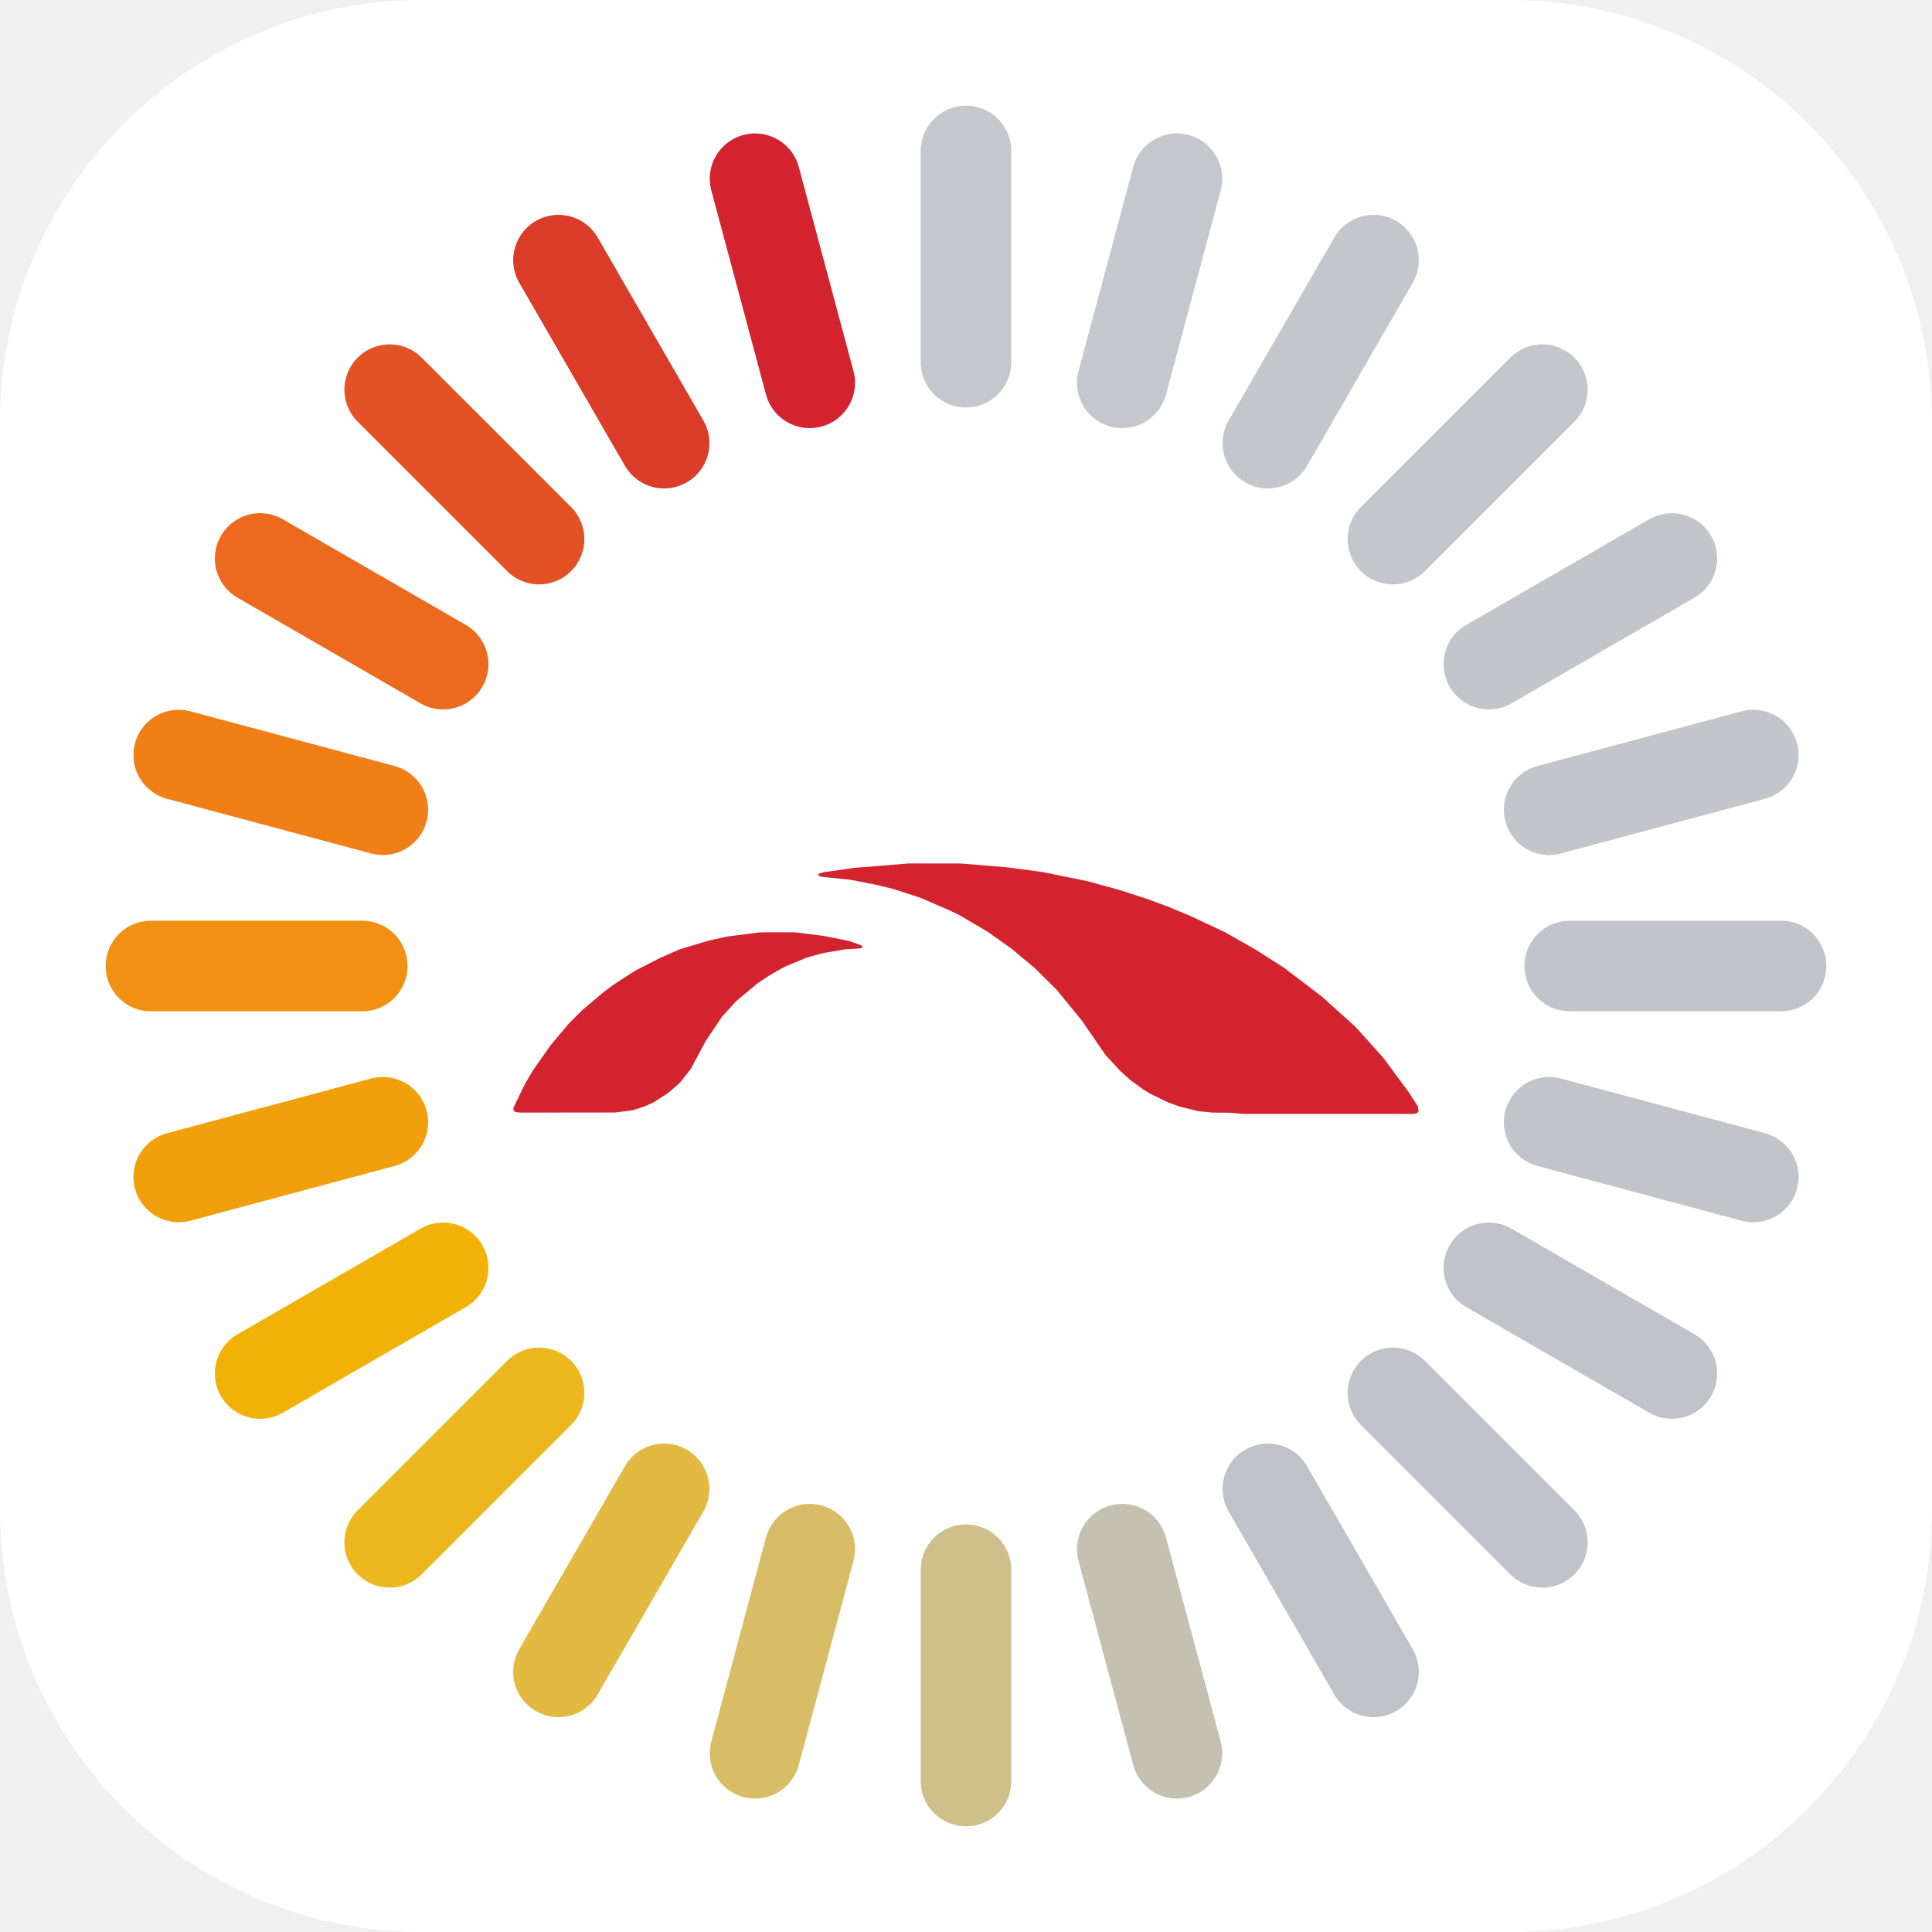
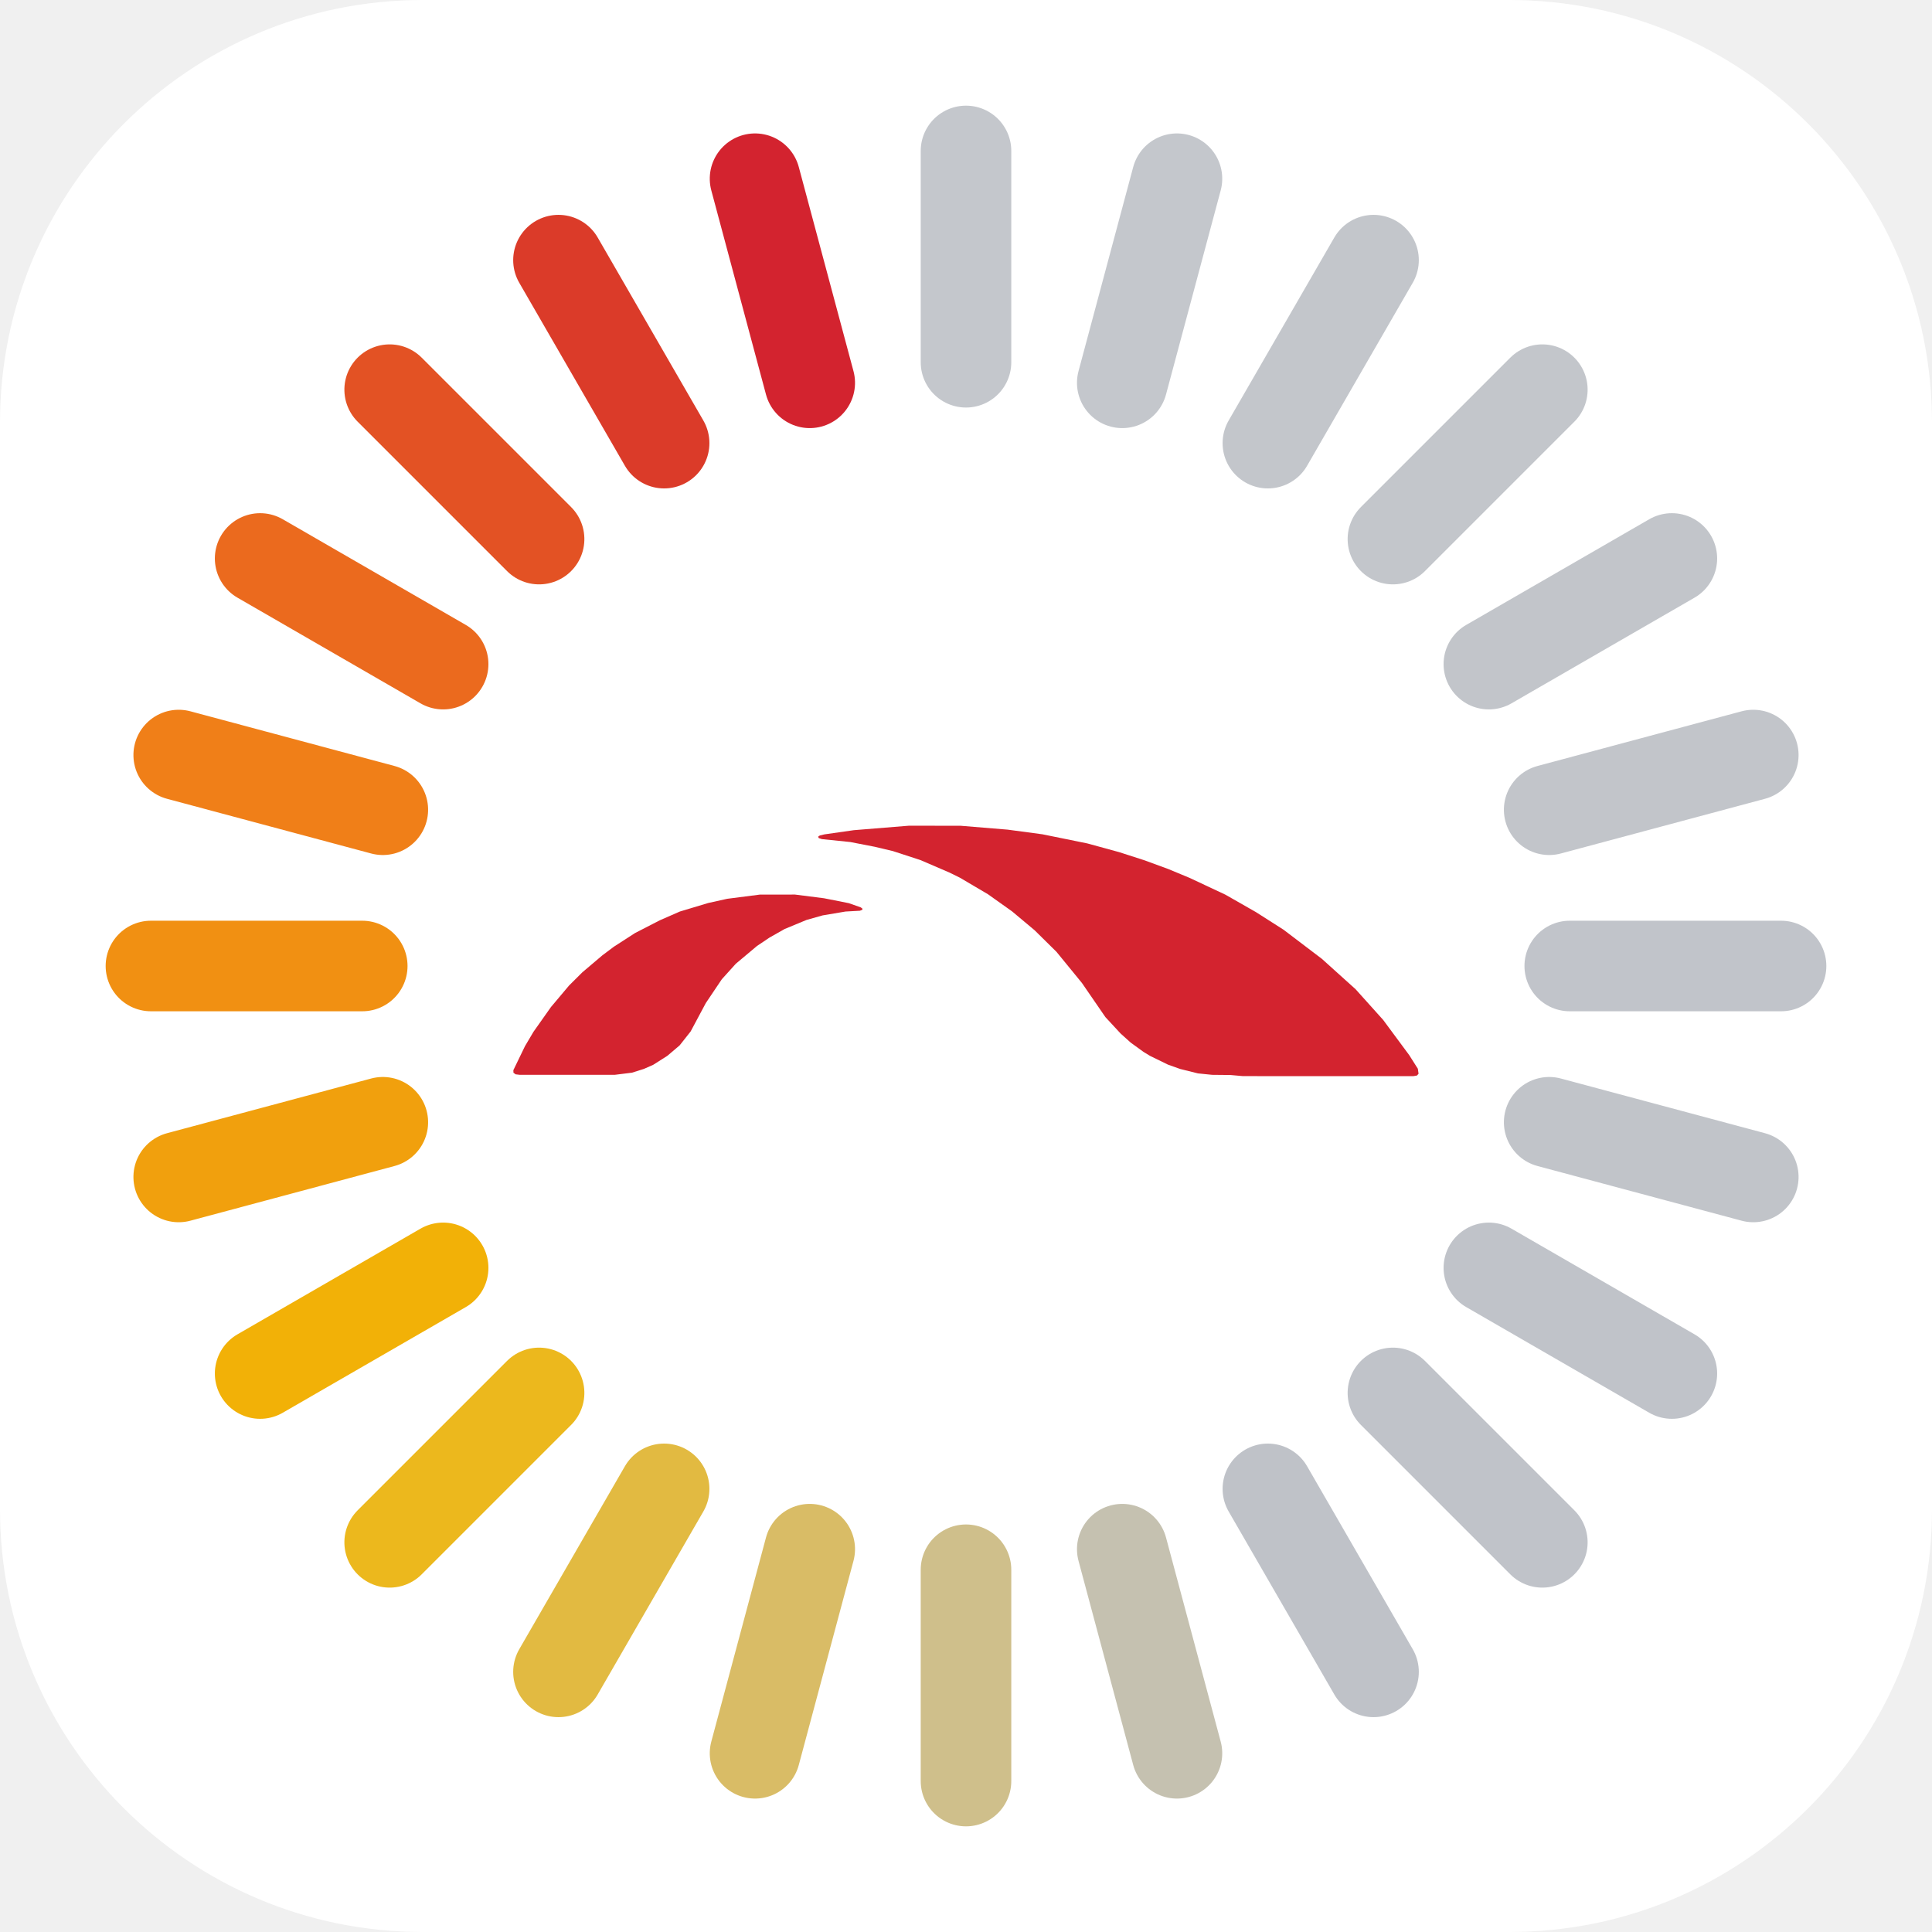
<svg xmlns="http://www.w3.org/2000/svg" viewBox="0 0 512 512">
  <rect width="512" height="512" rx="112" fill="#fff" />
  <line x1="256" y1="40" x2="256" y2="96" transform="rotate(0.0 256 256)" stroke="#c4c7cc" stroke-width="24" stroke-linecap="round" stroke-opacity="1" />
  <line x1="256" y1="40" x2="256" y2="96" transform="rotate(15.0 256 256)" stroke="#c4c7cc" stroke-width="24" stroke-linecap="round" stroke-opacity="1" />
  <line x1="256" y1="40" x2="256" y2="96" transform="rotate(30.0 256 256)" stroke="#c3c6cb" stroke-width="24" stroke-linecap="round" stroke-opacity="1" />
  <line x1="256" y1="40" x2="256" y2="96" transform="rotate(45.0 256 256)" stroke="#c3c6cb" stroke-width="24" stroke-linecap="round" stroke-opacity="1" />
  <line x1="256" y1="40" x2="256" y2="96" transform="rotate(60.0 256 256)" stroke="#c2c5ca" stroke-width="24" stroke-linecap="round" stroke-opacity="1" />
  <line x1="256" y1="40" x2="256" y2="96" transform="rotate(75.0 256 256)" stroke="#c2c5ca" stroke-width="24" stroke-linecap="round" stroke-opacity="1" />
  <line x1="256" y1="40" x2="256" y2="96" transform="rotate(90.0 256 256)" stroke="#c1c4ca" stroke-width="24" stroke-linecap="round" stroke-opacity="1" />
  <line x1="256" y1="40" x2="256" y2="96" transform="rotate(105.0 256 256)" stroke="#c1c4c9" stroke-width="24" stroke-linecap="round" stroke-opacity="1" />
  <line x1="256" y1="40" x2="256" y2="96" transform="rotate(120.0 256 256)" stroke="#c0c3c9" stroke-width="24" stroke-linecap="round" stroke-opacity="1" />
  <line x1="256" y1="40" x2="256" y2="96" transform="rotate(135.0 256 256)" stroke="#c0c3c9" stroke-width="24" stroke-linecap="round" stroke-opacity="1" />
  <line x1="256" y1="40" x2="256" y2="96" transform="rotate(150.0 256 256)" stroke="#bfc2c8" stroke-width="24" stroke-linecap="round" stroke-opacity="1" />
  <line x1="256" y1="40" x2="256" y2="96" transform="rotate(165.0 256 256)" stroke="#c5c1b0" stroke-width="24" stroke-linecap="round" stroke-opacity="1" />
  <line x1="256" y1="40" x2="256" y2="96" transform="rotate(180.0 256 256)" stroke="#cfbf8b" stroke-width="24" stroke-linecap="round" stroke-opacity="1" />
  <line x1="256" y1="40" x2="256" y2="96" transform="rotate(195.0 256 256)" stroke="#d9bc66" stroke-width="24" stroke-linecap="round" stroke-opacity="1" />
  <line x1="256" y1="40" x2="256" y2="96" transform="rotate(210.0 256 256)" stroke="#e2ba41" stroke-width="24" stroke-linecap="round" stroke-opacity="1" />
  <line x1="256" y1="40" x2="256" y2="96" transform="rotate(225.0 256 256)" stroke="#ecb81d" stroke-width="24" stroke-linecap="round" stroke-opacity="1" />
  <line x1="256" y1="40" x2="256" y2="96" transform="rotate(240.0 256 256)" stroke="#f2b107" stroke-width="24" stroke-linecap="round" stroke-opacity="1" />
  <line x1="256" y1="40" x2="256" y2="96" transform="rotate(255.0 256 256)" stroke="#f1a00d" stroke-width="24" stroke-linecap="round" stroke-opacity="1" />
  <line x1="256" y1="40" x2="256" y2="96" transform="rotate(270.0 256 256)" stroke="#f19012" stroke-width="24" stroke-linecap="round" stroke-opacity="1" />
  <line x1="256" y1="40" x2="256" y2="96" transform="rotate(285.0 256 256)" stroke="#f07f18" stroke-width="24" stroke-linecap="round" stroke-opacity="1" />
  <line x1="256" y1="40" x2="256" y2="96" transform="rotate(300.0 256 256)" stroke="#eb6a1e" stroke-width="24" stroke-linecap="round" stroke-opacity="1" />
  <line x1="256" y1="40" x2="256" y2="96" transform="rotate(315.0 256 256)" stroke="#e35224" stroke-width="24" stroke-linecap="round" stroke-opacity="1" />
  <line x1="256" y1="40" x2="256" y2="96" transform="rotate(330.0 256 256)" stroke="#db3b29" stroke-width="24" stroke-linecap="round" stroke-opacity="1" />
  <line x1="256" y1="40" x2="256" y2="96" transform="rotate(345.0 256 256)" stroke="#d3232f" stroke-width="24" stroke-linecap="round" stroke-opacity="1" />
-   <path transform="translate(136.0 228.8) scale(0.09505)" d="M2524.3 691.8 L2519.7 696.8 L2509.7 698.5 L2034.7 698.4 L1999.7 695.3 L1948.7 694.8 L1909.2 690.8 L1859.7 678.5 L1825.7 666.4 L1775.7 642.0 L1757.3 630.8 L1721.5 604.8 L1693.7 579.8 L1651.1 533.8 L1585.8 438.8 L1514.7 351.8 L1453.9 291.8 L1390.7 238.9 L1323.7 191.3 L1245.7 145.3 L1216.7 131.0 L1135.7 96.1 L1058.7 71.0 L1007.7 58.9 L939.7 45.7 L860.7 37.6 L852.0 34.8 L850.2 30.8 L854.7 27.6 L867.7 24.4 L949.7 12.7 L1103.7 0.2 L1247.7 0.4 L1378.7 11.2 L1475.7 24.2 L1600.7 49.6 L1689.1 73.8 L1760.5 96.8 L1825.7 120.7 L1885.7 145.6 L1985.7 192.5 L2070.7 241.0 L2147.7 290.1 L2254.7 371.4 L2348.7 456.1 L2425.7 541.8 L2498.2 639.8 L2522.3 677.8Z M0.7 688.8 L0.5 681.8 L32.9 614.8 L56.6 574.8 L105.3 505.8 L155.8 445.8 L193.0 408.8 L248.7 361.6 L280.7 337.6 L339.7 299.5 L408.7 264.0 L464.7 239.5 L543.5 215.8 L596.7 204.0 L687.7 192.3 L785.7 192.2 L866.7 202.5 L935.7 216.2 L968.9 227.8 L974.1 231.8 L973.1 234.8 L966.7 237.3 L926.7 239.5 L862.7 250.3 L817.7 263.0 L756.7 288.3 L714.7 312.1 L679.7 335.6 L620.7 385.1 L581.7 428.3 L537.0 494.8 L494.8 573.8 L464.0 612.8 L429.7 641.9 L390.5 666.8 L364.7 678.2 L331.2 688.8 L283.7 694.7 L18.7 694.8 L6.7 693.4Z" fill="#d3232f" />
+   <path transform="translate(136.0 218.8) scale(0.09505)" d="M2524.3 691.8 L2519.7 696.8 L2509.7 698.5 L2034.7 698.4 L1999.7 695.3 L1948.7 694.8 L1909.2 690.8 L1859.7 678.5 L1825.7 666.4 L1775.7 642.0 L1757.3 630.8 L1721.5 604.8 L1693.7 579.8 L1651.1 533.8 L1585.8 438.8 L1514.7 351.8 L1453.9 291.8 L1390.7 238.9 L1323.7 191.3 L1245.7 145.3 L1216.7 131.0 L1135.7 96.1 L1058.7 71.0 L1007.7 58.9 L939.7 45.7 L860.7 37.6 L852.0 34.8 L850.2 30.8 L854.7 27.6 L867.7 24.4 L949.7 12.7 L1103.7 0.2 L1247.7 0.4 L1378.7 11.2 L1475.7 24.2 L1600.7 49.6 L1689.1 73.8 L1760.5 96.8 L1825.7 120.7 L1885.7 145.6 L1985.7 192.5 L2070.7 241.0 L2147.7 290.1 L2254.7 371.4 L2348.7 456.1 L2425.7 541.8 L2498.2 639.8 L2522.3 677.8Z M0.7 688.8 L0.5 681.8 L32.9 614.8 L56.6 574.8 L105.3 505.8 L155.8 445.8 L193.0 408.8 L248.7 361.6 L280.7 337.6 L339.7 299.5 L408.7 264.0 L464.7 239.5 L543.5 215.8 L596.7 204.0 L687.7 192.3 L785.7 192.2 L866.7 202.5 L935.7 216.2 L968.9 227.8 L974.1 231.8 L973.1 234.8 L966.7 237.3 L926.7 239.5 L862.7 250.3 L817.7 263.0 L756.7 288.3 L714.7 312.1 L679.7 335.6 L620.7 385.1 L581.7 428.3 L537.0 494.8 L494.8 573.8 L464.0 612.8 L429.7 641.9 L390.5 666.8 L364.7 678.2 L331.2 688.8 L283.7 694.7 L18.7 694.8 L6.7 693.4Z" fill="#d3232f" />
</svg>
